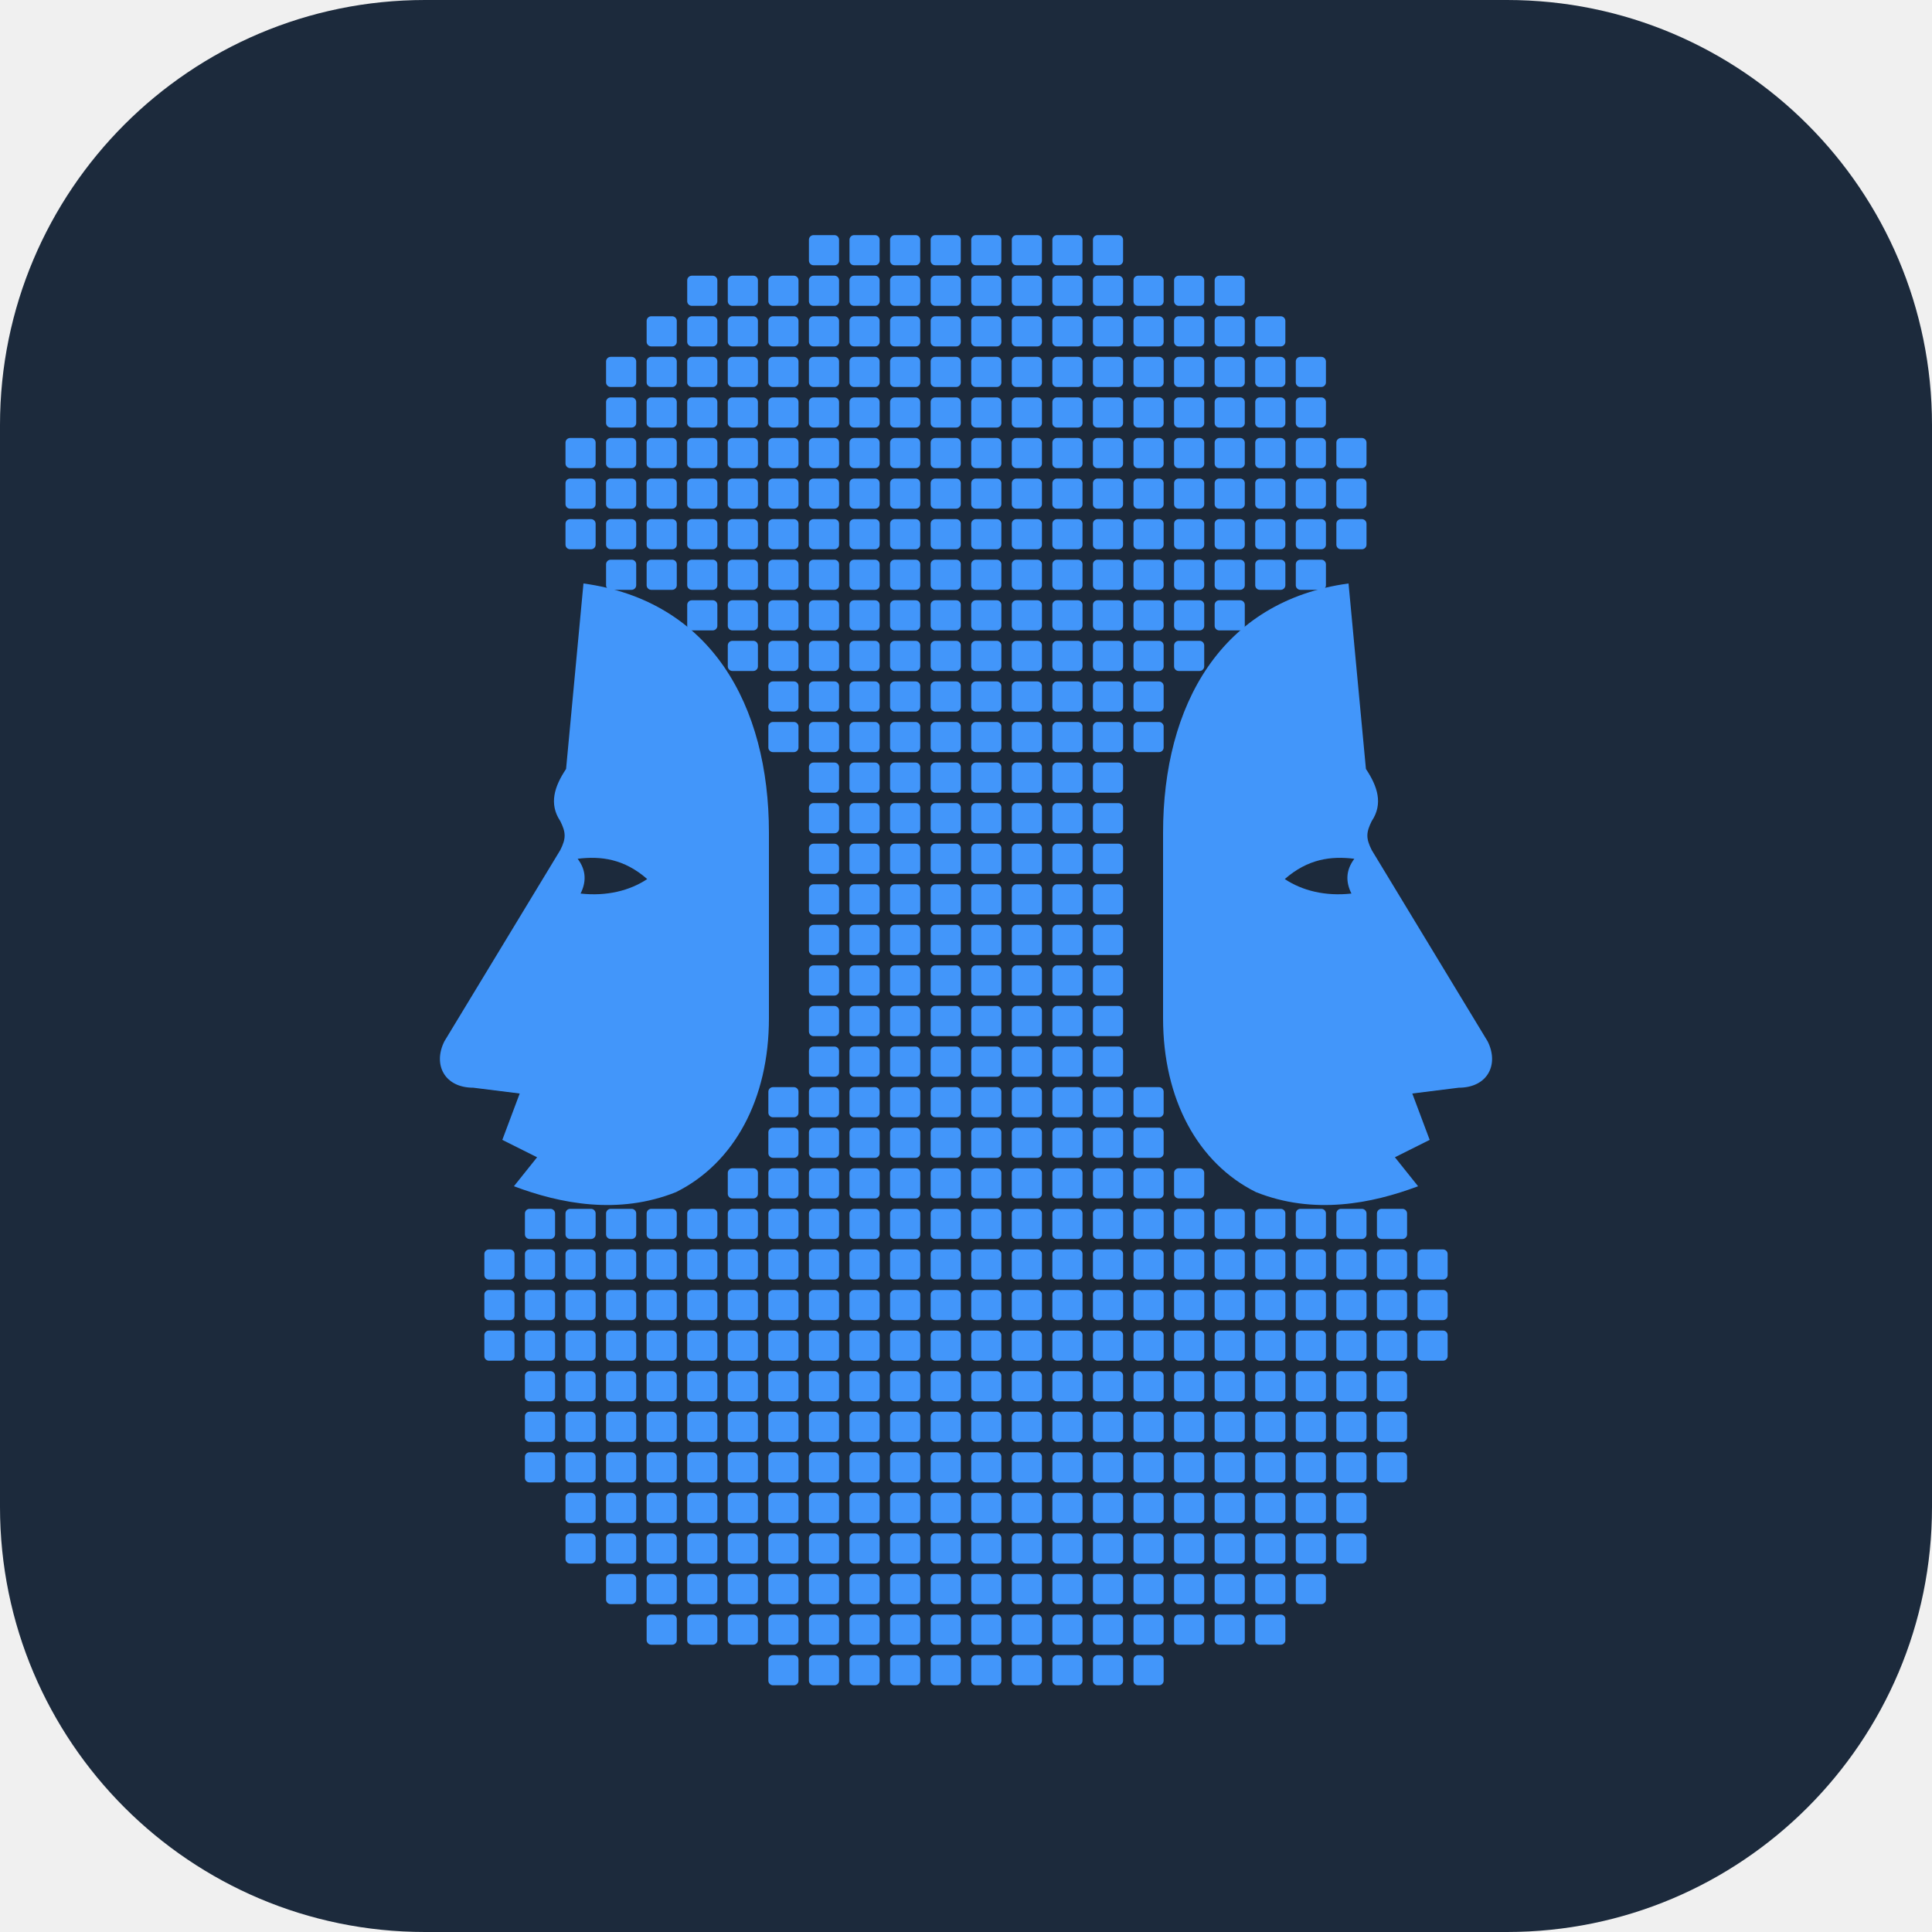
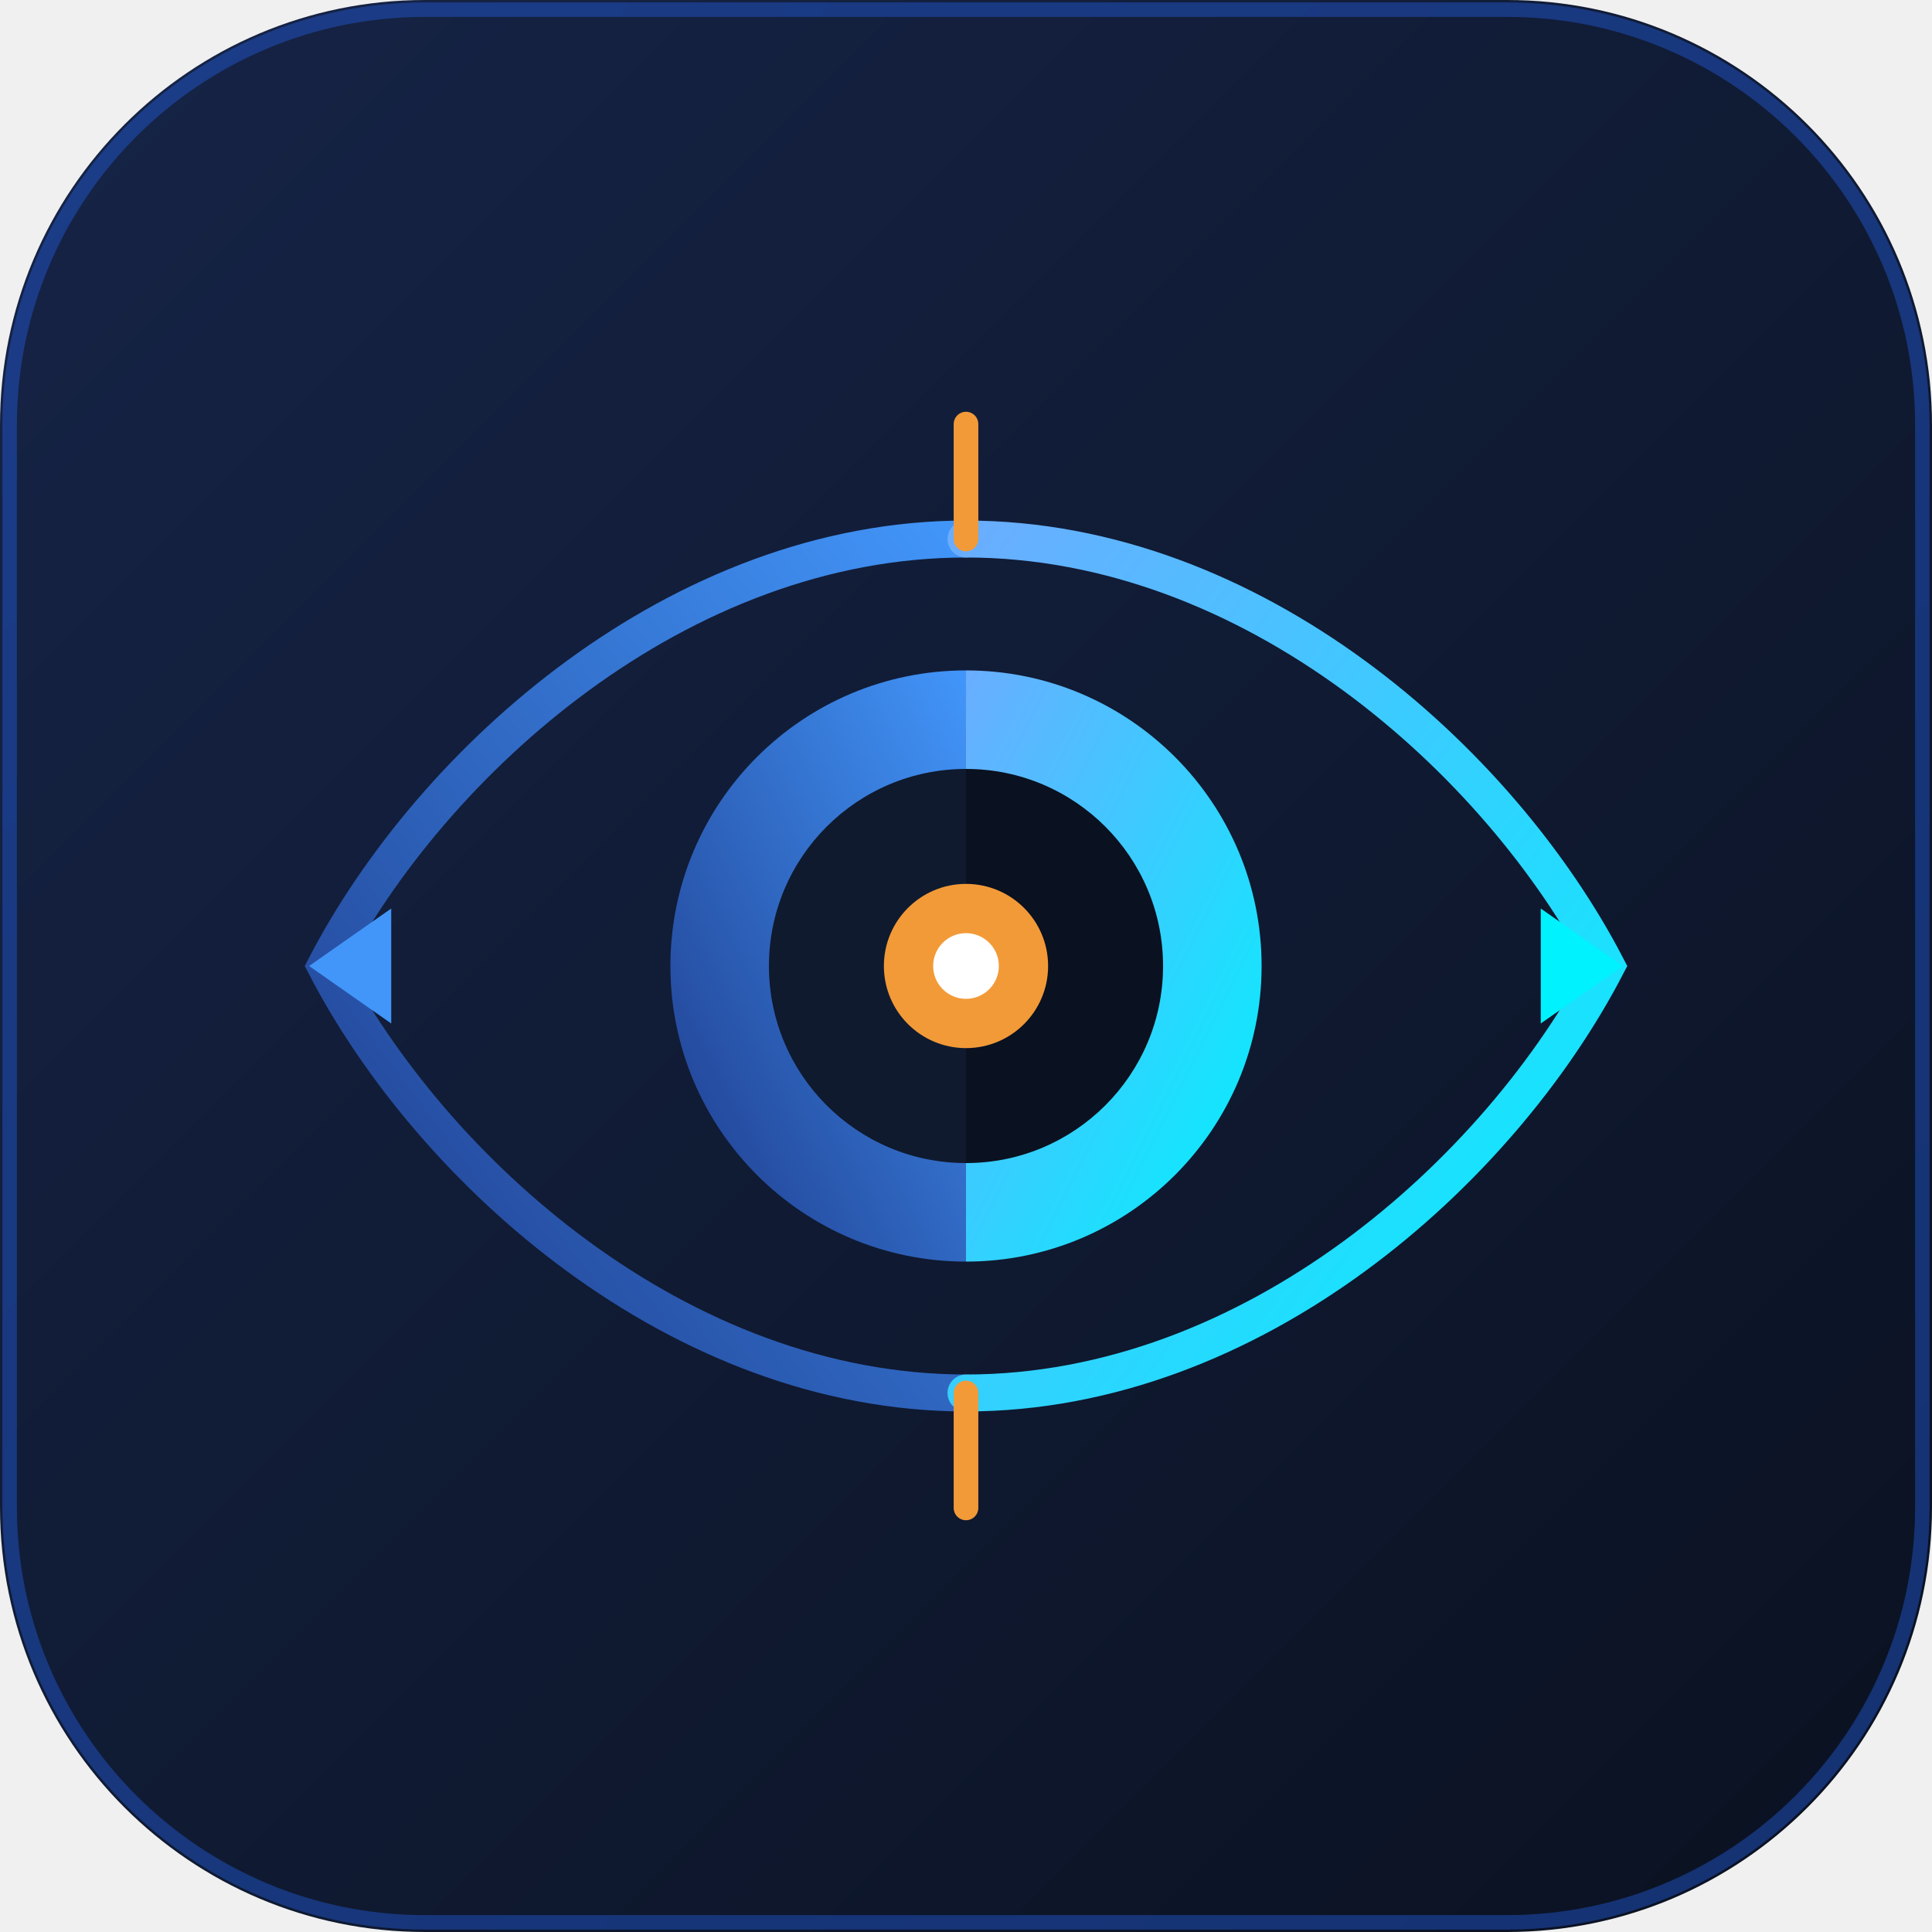
- <svg xmlns="http://www.w3.org/2000/svg" viewBox="-150 -23 300 300" width="300" height="300">
-   <rect id="fundo" x="-150" y="-23" width="300" height="300" rx="66" fill="#1C2A3C" />
-   <g id="simbolo" transform="translate(0,12.70) scale(0.9)">
-     <g fill="#4296FA">
-       <rect x="-27.10" y="0.90" width="5.20" height="5.20" rx="0.8" />
-       <rect x="-20.10" y="0.90" width="5.20" height="5.20" rx="0.8" />
-       <rect x="-13.10" y="0.90" width="5.20" height="5.20" rx="0.8" />
-       <rect x="-6.10" y="0.90" width="5.20" height="5.20" rx="0.8" />
-       <rect x="0.90" y="0.90" width="5.20" height="5.20" rx="0.8" />
-       <rect x="7.90" y="0.90" width="5.20" height="5.20" rx="0.8" />
-       <rect x="14.90" y="0.90" width="5.20" height="5.20" rx="0.8" />
-       <rect x="21.90" y="0.90" width="5.20" height="5.20" rx="0.8" />
-       <rect x="-48.10" y="7.90" width="5.20" height="5.20" rx="0.8" />
-       <rect x="-41.10" y="7.90" width="5.20" height="5.20" rx="0.8" />
-       <rect x="-34.10" y="7.90" width="5.20" height="5.20" rx="0.8" />
-       <rect x="-27.10" y="7.90" width="5.20" height="5.20" rx="0.8" />
-       <rect x="-20.10" y="7.90" width="5.20" height="5.20" rx="0.8" />
-       <rect x="-13.10" y="7.90" width="5.20" height="5.20" rx="0.8" />
-       <rect x="-6.10" y="7.90" width="5.20" height="5.20" rx="0.8" />
-       <rect x="0.90" y="7.90" width="5.20" height="5.20" rx="0.8" />
-       <rect x="7.90" y="7.90" width="5.20" height="5.20" rx="0.8" />
-       <rect x="14.90" y="7.90" width="5.20" height="5.20" rx="0.8" />
-       <rect x="21.90" y="7.90" width="5.20" height="5.20" rx="0.8" />
-       <rect x="28.90" y="7.90" width="5.20" height="5.20" rx="0.8" />
-       <rect x="35.90" y="7.90" width="5.20" height="5.20" rx="0.8" />
-       <rect x="42.90" y="7.90" width="5.20" height="5.20" rx="0.8" />
-       <rect x="-55.10" y="14.90" width="5.20" height="5.20" rx="0.8" />
-       <rect x="-48.10" y="14.90" width="5.20" height="5.20" rx="0.8" />
-       <rect x="-41.10" y="14.90" width="5.20" height="5.20" rx="0.8" />
-       <rect x="-34.10" y="14.90" width="5.20" height="5.20" rx="0.8" />
-       <rect x="-27.10" y="14.90" width="5.20" height="5.20" rx="0.8" />
-       <rect x="-20.10" y="14.90" width="5.20" height="5.20" rx="0.8" />
-       <rect x="-13.10" y="14.90" width="5.20" height="5.20" rx="0.8" />
-       <rect x="-6.10" y="14.90" width="5.20" height="5.20" rx="0.8" />
-       <rect x="0.90" y="14.90" width="5.20" height="5.20" rx="0.8" />
-       <rect x="7.90" y="14.90" width="5.20" height="5.20" rx="0.8" />
-       <rect x="14.90" y="14.90" width="5.20" height="5.20" rx="0.8" />
-       <rect x="21.90" y="14.90" width="5.20" height="5.20" rx="0.8" />
-       <rect x="28.90" y="14.90" width="5.20" height="5.20" rx="0.8" />
-       <rect x="35.90" y="14.90" width="5.20" height="5.20" rx="0.8" />
-       <rect x="42.90" y="14.90" width="5.20" height="5.20" rx="0.8" />
-       <rect x="49.90" y="14.90" width="5.20" height="5.20" rx="0.8" />
-       <rect x="-62.10" y="21.90" width="5.20" height="5.20" rx="0.8" />
-       <rect x="-55.10" y="21.90" width="5.20" height="5.20" rx="0.8" />
-       <rect x="-48.10" y="21.90" width="5.20" height="5.20" rx="0.8" />
-       <rect x="-41.10" y="21.90" width="5.20" height="5.20" rx="0.8" />
-       <rect x="-34.10" y="21.90" width="5.20" height="5.20" rx="0.8" />
-       <rect x="-27.10" y="21.90" width="5.20" height="5.20" rx="0.8" />
-       <rect x="-20.10" y="21.90" width="5.20" height="5.20" rx="0.8" />
-       <rect x="-13.10" y="21.90" width="5.20" height="5.20" rx="0.8" />
-       <rect x="-6.10" y="21.90" width="5.20" height="5.20" rx="0.8" />
-       <rect x="0.90" y="21.90" width="5.20" height="5.20" rx="0.8" />
-       <rect x="7.90" y="21.90" width="5.20" height="5.20" rx="0.8" />
-       <rect x="14.90" y="21.90" width="5.20" height="5.20" rx="0.8" />
-       <rect x="21.90" y="21.90" width="5.20" height="5.20" rx="0.8" />
-       <rect x="28.90" y="21.90" width="5.20" height="5.20" rx="0.8" />
-       <rect x="35.90" y="21.90" width="5.20" height="5.20" rx="0.8" />
-       <rect x="42.90" y="21.90" width="5.20" height="5.20" rx="0.8" />
-       <rect x="49.90" y="21.90" width="5.20" height="5.20" rx="0.8" />
-       <rect x="56.90" y="21.90" width="5.20" height="5.20" rx="0.8" />
-       <rect x="-62.10" y="28.90" width="5.20" height="5.20" rx="0.8" />
-       <rect x="-55.10" y="28.90" width="5.20" height="5.20" rx="0.8" />
-       <rect x="-48.10" y="28.90" width="5.20" height="5.20" rx="0.8" />
-       <rect x="-41.10" y="28.90" width="5.20" height="5.20" rx="0.8" />
-       <rect x="-34.10" y="28.90" width="5.20" height="5.20" rx="0.8" />
-       <rect x="-27.10" y="28.90" width="5.20" height="5.20" rx="0.8" />
-       <rect x="-20.10" y="28.90" width="5.20" height="5.20" rx="0.8" />
-       <rect x="-13.10" y="28.90" width="5.20" height="5.20" rx="0.8" />
-       <rect x="-6.10" y="28.90" width="5.20" height="5.20" rx="0.8" />
-       <rect x="0.90" y="28.90" width="5.20" height="5.20" rx="0.8" />
-       <rect x="7.90" y="28.90" width="5.20" height="5.20" rx="0.8" />
-       <rect x="14.90" y="28.90" width="5.20" height="5.20" rx="0.8" />
-       <rect x="21.90" y="28.90" width="5.20" height="5.20" rx="0.8" />
-       <rect x="28.90" y="28.90" width="5.20" height="5.20" rx="0.8" />
-       <rect x="35.90" y="28.90" width="5.20" height="5.20" rx="0.8" />
-       <rect x="42.90" y="28.90" width="5.20" height="5.20" rx="0.8" />
-       <rect x="49.90" y="28.90" width="5.20" height="5.20" rx="0.8" />
-       <rect x="56.90" y="28.90" width="5.20" height="5.20" rx="0.8" />
-       <rect x="-69.10" y="35.90" width="5.20" height="5.20" rx="0.8" />
-       <rect x="-62.10" y="35.90" width="5.20" height="5.20" rx="0.8" />
-       <rect x="-55.10" y="35.90" width="5.20" height="5.20" rx="0.8" />
-       <rect x="-48.10" y="35.90" width="5.20" height="5.20" rx="0.8" />
-       <rect x="-41.10" y="35.90" width="5.20" height="5.20" rx="0.8" />
-       <rect x="-34.10" y="35.90" width="5.20" height="5.20" rx="0.8" />
-       <rect x="-27.10" y="35.90" width="5.20" height="5.20" rx="0.8" />
-       <rect x="-20.10" y="35.90" width="5.20" height="5.20" rx="0.8" />
-       <rect x="-13.10" y="35.90" width="5.20" height="5.20" rx="0.8" />
-       <rect x="-6.10" y="35.90" width="5.20" height="5.20" rx="0.8" />
-       <rect x="0.90" y="35.90" width="5.20" height="5.20" rx="0.8" />
-       <rect x="7.90" y="35.90" width="5.20" height="5.20" rx="0.8" />
-       <rect x="14.90" y="35.90" width="5.20" height="5.20" rx="0.8" />
-       <rect x="21.90" y="35.90" width="5.20" height="5.20" rx="0.8" />
-       <rect x="28.90" y="35.90" width="5.20" height="5.20" rx="0.8" />
-       <rect x="35.90" y="35.90" width="5.20" height="5.20" rx="0.8" />
-       <rect x="42.90" y="35.90" width="5.20" height="5.20" rx="0.8" />
-       <rect x="49.90" y="35.90" width="5.20" height="5.20" rx="0.8" />
-       <rect x="56.90" y="35.90" width="5.20" height="5.20" rx="0.8" />
-       <rect x="63.90" y="35.90" width="5.20" height="5.20" rx="0.8" />
-       <rect x="-69.10" y="42.90" width="5.20" height="5.20" rx="0.8" />
-       <rect x="-62.10" y="42.90" width="5.20" height="5.20" rx="0.8" />
-       <rect x="-55.10" y="42.90" width="5.20" height="5.20" rx="0.8" />
-       <rect x="-48.10" y="42.90" width="5.20" height="5.20" rx="0.8" />
-       <rect x="-41.10" y="42.90" width="5.20" height="5.20" rx="0.8" />
-       <rect x="-34.10" y="42.90" width="5.20" height="5.20" rx="0.8" />
-       <rect x="-27.10" y="42.90" width="5.20" height="5.20" rx="0.8" />
-       <rect x="-20.10" y="42.90" width="5.20" height="5.20" rx="0.8" />
-       <rect x="-13.10" y="42.90" width="5.20" height="5.20" rx="0.8" />
-       <rect x="-6.10" y="42.90" width="5.20" height="5.20" rx="0.8" />
-       <rect x="0.90" y="42.90" width="5.20" height="5.20" rx="0.8" />
-       <rect x="7.90" y="42.90" width="5.20" height="5.20" rx="0.8" />
-       <rect x="14.90" y="42.90" width="5.20" height="5.20" rx="0.8" />
-       <rect x="21.90" y="42.90" width="5.20" height="5.20" rx="0.8" />
-       <rect x="28.90" y="42.90" width="5.20" height="5.20" rx="0.8" />
-       <rect x="35.90" y="42.90" width="5.20" height="5.20" rx="0.8" />
-       <rect x="42.90" y="42.90" width="5.20" height="5.20" rx="0.8" />
-       <rect x="49.90" y="42.90" width="5.20" height="5.20" rx="0.8" />
-       <rect x="56.90" y="42.90" width="5.20" height="5.20" rx="0.8" />
-       <rect x="63.90" y="42.90" width="5.20" height="5.20" rx="0.8" />
-       <rect x="-69.10" y="49.90" width="5.20" height="5.20" rx="0.8" />
-       <rect x="-62.10" y="49.90" width="5.20" height="5.20" rx="0.8" />
-       <rect x="-55.10" y="49.90" width="5.20" height="5.20" rx="0.8" />
-       <rect x="-48.10" y="49.90" width="5.20" height="5.20" rx="0.8" />
-       <rect x="-41.10" y="49.90" width="5.20" height="5.20" rx="0.8" />
-       <rect x="-34.10" y="49.90" width="5.20" height="5.20" rx="0.8" />
-       <rect x="-27.10" y="49.90" width="5.20" height="5.20" rx="0.8" />
-       <rect x="-20.10" y="49.90" width="5.20" height="5.20" rx="0.8" />
-       <rect x="-13.10" y="49.90" width="5.20" height="5.20" rx="0.8" />
-       <rect x="-6.10" y="49.90" width="5.20" height="5.20" rx="0.8" />
-       <rect x="0.90" y="49.90" width="5.20" height="5.20" rx="0.8" />
-       <rect x="7.90" y="49.90" width="5.20" height="5.20" rx="0.8" />
-       <rect x="14.90" y="49.90" width="5.20" height="5.20" rx="0.8" />
-       <rect x="21.90" y="49.90" width="5.20" height="5.20" rx="0.8" />
-       <rect x="28.90" y="49.90" width="5.20" height="5.20" rx="0.8" />
-       <rect x="35.90" y="49.90" width="5.20" height="5.20" rx="0.8" />
-       <rect x="42.90" y="49.90" width="5.20" height="5.20" rx="0.8" />
-       <rect x="49.90" y="49.90" width="5.20" height="5.20" rx="0.8" />
-       <rect x="56.90" y="49.90" width="5.20" height="5.20" rx="0.8" />
-       <rect x="63.90" y="49.90" width="5.20" height="5.20" rx="0.8" />
-       <rect x="-62.10" y="56.90" width="5.20" height="5.20" rx="0.8" />
-       <rect x="-55.10" y="56.90" width="5.20" height="5.20" rx="0.8" />
-       <rect x="-48.10" y="56.90" width="5.20" height="5.20" rx="0.8" />
-       <rect x="-41.10" y="56.90" width="5.20" height="5.20" rx="0.8" />
-       <rect x="-34.10" y="56.90" width="5.20" height="5.20" rx="0.8" />
-       <rect x="-27.10" y="56.90" width="5.20" height="5.20" rx="0.8" />
-       <rect x="-20.10" y="56.90" width="5.20" height="5.20" rx="0.8" />
-       <rect x="-13.10" y="56.90" width="5.20" height="5.20" rx="0.8" />
-       <rect x="-6.10" y="56.90" width="5.20" height="5.20" rx="0.8" />
-       <rect x="0.90" y="56.90" width="5.20" height="5.20" rx="0.8" />
-       <rect x="7.90" y="56.90" width="5.20" height="5.20" rx="0.8" />
-       <rect x="14.90" y="56.90" width="5.20" height="5.20" rx="0.8" />
-       <rect x="21.90" y="56.90" width="5.20" height="5.20" rx="0.8" />
-       <rect x="28.90" y="56.90" width="5.20" height="5.20" rx="0.8" />
-       <rect x="35.90" y="56.90" width="5.20" height="5.20" rx="0.8" />
-       <rect x="42.90" y="56.90" width="5.20" height="5.20" rx="0.8" />
-       <rect x="49.90" y="56.90" width="5.20" height="5.20" rx="0.8" />
-       <rect x="56.90" y="56.90" width="5.20" height="5.20" rx="0.8" />
-       <rect x="-48.10" y="63.90" width="5.20" height="5.20" rx="0.8" />
-       <rect x="-41.10" y="63.90" width="5.20" height="5.20" rx="0.8" />
-       <rect x="-34.10" y="63.90" width="5.20" height="5.20" rx="0.8" />
-       <rect x="-27.10" y="63.90" width="5.20" height="5.20" rx="0.8" />
-       <rect x="-20.10" y="63.90" width="5.20" height="5.20" rx="0.8" />
-       <rect x="-13.10" y="63.90" width="5.20" height="5.20" rx="0.8" />
-       <rect x="-6.10" y="63.90" width="5.20" height="5.20" rx="0.8" />
-       <rect x="0.90" y="63.90" width="5.20" height="5.20" rx="0.8" />
-       <rect x="7.90" y="63.90" width="5.20" height="5.20" rx="0.8" />
-       <rect x="14.90" y="63.90" width="5.20" height="5.20" rx="0.8" />
-       <rect x="21.90" y="63.90" width="5.20" height="5.20" rx="0.8" />
-       <rect x="28.90" y="63.90" width="5.20" height="5.20" rx="0.8" />
-       <rect x="35.90" y="63.90" width="5.20" height="5.20" rx="0.8" />
-       <rect x="42.90" y="63.90" width="5.20" height="5.20" rx="0.8" />
-       <rect x="-41.10" y="70.90" width="5.20" height="5.20" rx="0.8" />
-       <rect x="-34.10" y="70.90" width="5.20" height="5.20" rx="0.8" />
-       <rect x="-27.10" y="70.90" width="5.20" height="5.20" rx="0.8" />
-       <rect x="-20.10" y="70.90" width="5.20" height="5.20" rx="0.8" />
-       <rect x="-13.10" y="70.90" width="5.20" height="5.20" rx="0.8" />
-       <rect x="-6.10" y="70.90" width="5.20" height="5.20" rx="0.8" />
-       <rect x="0.90" y="70.90" width="5.20" height="5.20" rx="0.8" />
-       <rect x="7.90" y="70.90" width="5.20" height="5.20" rx="0.8" />
-       <rect x="14.90" y="70.90" width="5.20" height="5.20" rx="0.8" />
-       <rect x="21.90" y="70.90" width="5.20" height="5.20" rx="0.8" />
-       <rect x="28.90" y="70.90" width="5.20" height="5.20" rx="0.8" />
-       <rect x="35.90" y="70.90" width="5.20" height="5.20" rx="0.8" />
-       <rect x="-34.10" y="77.90" width="5.20" height="5.20" rx="0.8" />
-       <rect x="-27.10" y="77.90" width="5.20" height="5.20" rx="0.8" />
-       <rect x="-20.10" y="77.90" width="5.20" height="5.20" rx="0.8" />
-       <rect x="-13.10" y="77.90" width="5.20" height="5.20" rx="0.8" />
-       <rect x="-6.10" y="77.90" width="5.20" height="5.20" rx="0.8" />
-       <rect x="0.90" y="77.90" width="5.20" height="5.20" rx="0.8" />
-       <rect x="7.90" y="77.90" width="5.20" height="5.20" rx="0.8" />
-       <rect x="14.90" y="77.90" width="5.20" height="5.20" rx="0.8" />
-       <rect x="21.90" y="77.90" width="5.20" height="5.20" rx="0.8" />
-       <rect x="28.90" y="77.90" width="5.20" height="5.20" rx="0.8" />
-       <rect x="-34.10" y="84.90" width="5.20" height="5.20" rx="0.8" />
-       <rect x="-27.10" y="84.90" width="5.20" height="5.20" rx="0.8" />
-       <rect x="-20.10" y="84.90" width="5.20" height="5.20" rx="0.8" />
-       <rect x="-13.10" y="84.90" width="5.20" height="5.20" rx="0.8" />
-       <rect x="-6.10" y="84.90" width="5.20" height="5.20" rx="0.8" />
-       <rect x="0.90" y="84.90" width="5.20" height="5.20" rx="0.8" />
-       <rect x="7.90" y="84.90" width="5.20" height="5.20" rx="0.8" />
-       <rect x="14.90" y="84.90" width="5.20" height="5.20" rx="0.8" />
-       <rect x="21.90" y="84.90" width="5.20" height="5.20" rx="0.8" />
-       <rect x="28.90" y="84.90" width="5.20" height="5.20" rx="0.8" />
-       <rect x="-27.10" y="91.90" width="5.20" height="5.20" rx="0.8" />
-       <rect x="-20.10" y="91.90" width="5.20" height="5.20" rx="0.8" />
-       <rect x="-13.10" y="91.90" width="5.20" height="5.20" rx="0.8" />
-       <rect x="-6.10" y="91.90" width="5.20" height="5.20" rx="0.8" />
-       <rect x="0.90" y="91.90" width="5.20" height="5.20" rx="0.8" />
-       <rect x="7.90" y="91.90" width="5.20" height="5.20" rx="0.8" />
-       <rect x="14.90" y="91.90" width="5.20" height="5.20" rx="0.8" />
-       <rect x="21.90" y="91.90" width="5.20" height="5.20" rx="0.8" />
-       <rect x="-27.10" y="98.90" width="5.20" height="5.20" rx="0.8" />
-       <rect x="-20.10" y="98.90" width="5.20" height="5.20" rx="0.8" />
-       <rect x="-13.10" y="98.90" width="5.20" height="5.20" rx="0.8" />
-       <rect x="-6.10" y="98.90" width="5.20" height="5.20" rx="0.8" />
-       <rect x="0.90" y="98.90" width="5.20" height="5.20" rx="0.8" />
-       <rect x="7.90" y="98.90" width="5.20" height="5.20" rx="0.8" />
-       <rect x="14.90" y="98.90" width="5.20" height="5.20" rx="0.8" />
-       <rect x="21.90" y="98.90" width="5.20" height="5.20" rx="0.8" />
-       <rect x="-27.10" y="105.90" width="5.20" height="5.20" rx="0.8" />
-       <rect x="-20.10" y="105.90" width="5.20" height="5.20" rx="0.8" />
-       <rect x="-13.10" y="105.90" width="5.20" height="5.20" rx="0.8" />
-       <rect x="-6.10" y="105.90" width="5.20" height="5.20" rx="0.8" />
-       <rect x="0.90" y="105.90" width="5.20" height="5.20" rx="0.8" />
-       <rect x="7.90" y="105.90" width="5.20" height="5.20" rx="0.8" />
-       <rect x="14.90" y="105.90" width="5.20" height="5.20" rx="0.8" />
-       <rect x="21.90" y="105.90" width="5.20" height="5.20" rx="0.8" />
-       <rect x="-27.10" y="112.90" width="5.20" height="5.20" rx="0.8" />
-       <rect x="-20.10" y="112.90" width="5.20" height="5.20" rx="0.8" />
-       <rect x="-13.10" y="112.90" width="5.20" height="5.20" rx="0.8" />
-       <rect x="-6.10" y="112.90" width="5.20" height="5.20" rx="0.8" />
-       <rect x="0.90" y="112.90" width="5.20" height="5.20" rx="0.8" />
-       <rect x="7.90" y="112.90" width="5.20" height="5.20" rx="0.8" />
-       <rect x="14.90" y="112.90" width="5.20" height="5.20" rx="0.8" />
-       <rect x="21.90" y="112.90" width="5.20" height="5.20" rx="0.8" />
-       <rect x="-27.10" y="119.90" width="5.20" height="5.20" rx="0.8" />
-       <rect x="-20.10" y="119.90" width="5.20" height="5.20" rx="0.8" />
-       <rect x="-13.10" y="119.90" width="5.20" height="5.20" rx="0.8" />
-       <rect x="-6.10" y="119.90" width="5.20" height="5.20" rx="0.8" />
-       <rect x="0.90" y="119.90" width="5.20" height="5.20" rx="0.8" />
-       <rect x="7.90" y="119.90" width="5.20" height="5.20" rx="0.8" />
-       <rect x="14.90" y="119.90" width="5.20" height="5.20" rx="0.8" />
-       <rect x="21.90" y="119.90" width="5.20" height="5.20" rx="0.8" />
-       <rect x="-27.10" y="126.90" width="5.20" height="5.20" rx="0.8" />
-       <rect x="-20.10" y="126.90" width="5.20" height="5.20" rx="0.8" />
-       <rect x="-13.10" y="126.90" width="5.20" height="5.20" rx="0.8" />
-       <rect x="-6.10" y="126.90" width="5.20" height="5.20" rx="0.8" />
-       <rect x="0.90" y="126.90" width="5.20" height="5.20" rx="0.8" />
-       <rect x="7.90" y="126.90" width="5.20" height="5.20" rx="0.8" />
-       <rect x="14.90" y="126.90" width="5.20" height="5.20" rx="0.8" />
-       <rect x="21.90" y="126.90" width="5.20" height="5.20" rx="0.8" />
-       <rect x="-27.10" y="133.90" width="5.20" height="5.20" rx="0.8" />
-       <rect x="-20.10" y="133.90" width="5.20" height="5.20" rx="0.8" />
-       <rect x="-13.10" y="133.90" width="5.20" height="5.20" rx="0.8" />
-       <rect x="-6.10" y="133.90" width="5.20" height="5.20" rx="0.8" />
-       <rect x="0.90" y="133.90" width="5.20" height="5.20" rx="0.8" />
-       <rect x="7.90" y="133.90" width="5.20" height="5.20" rx="0.8" />
-       <rect x="14.90" y="133.90" width="5.20" height="5.20" rx="0.8" />
-       <rect x="21.90" y="133.90" width="5.20" height="5.20" rx="0.8" />
-       <rect x="-27.10" y="140.90" width="5.20" height="5.20" rx="0.8" />
-       <rect x="-20.10" y="140.90" width="5.20" height="5.20" rx="0.8" />
-       <rect x="-13.10" y="140.90" width="5.20" height="5.20" rx="0.8" />
-       <rect x="-6.10" y="140.90" width="5.20" height="5.20" rx="0.8" />
-       <rect x="0.90" y="140.90" width="5.20" height="5.20" rx="0.8" />
-       <rect x="7.90" y="140.90" width="5.20" height="5.20" rx="0.8" />
-       <rect x="14.90" y="140.90" width="5.20" height="5.20" rx="0.8" />
-       <rect x="21.90" y="140.90" width="5.20" height="5.20" rx="0.8" />
-       <rect x="-34.10" y="147.90" width="5.20" height="5.20" rx="0.8" />
-       <rect x="-27.10" y="147.90" width="5.20" height="5.20" rx="0.8" />
-       <rect x="-20.10" y="147.90" width="5.20" height="5.20" rx="0.8" />
-       <rect x="-13.10" y="147.90" width="5.20" height="5.20" rx="0.8" />
-       <rect x="-6.10" y="147.90" width="5.20" height="5.20" rx="0.8" />
-       <rect x="0.90" y="147.90" width="5.20" height="5.20" rx="0.8" />
-       <rect x="7.90" y="147.90" width="5.20" height="5.20" rx="0.8" />
-       <rect x="14.90" y="147.90" width="5.20" height="5.20" rx="0.8" />
-       <rect x="21.90" y="147.90" width="5.20" height="5.20" rx="0.8" />
-       <rect x="28.90" y="147.90" width="5.20" height="5.20" rx="0.8" />
-       <rect x="-34.10" y="154.90" width="5.20" height="5.20" rx="0.8" />
-       <rect x="-27.10" y="154.90" width="5.20" height="5.20" rx="0.8" />
-       <rect x="-20.10" y="154.90" width="5.20" height="5.20" rx="0.8" />
-       <rect x="-13.10" y="154.90" width="5.20" height="5.20" rx="0.8" />
-       <rect x="-6.10" y="154.90" width="5.20" height="5.20" rx="0.8" />
-       <rect x="0.90" y="154.90" width="5.20" height="5.20" rx="0.8" />
-       <rect x="7.90" y="154.90" width="5.20" height="5.20" rx="0.8" />
-       <rect x="14.90" y="154.90" width="5.20" height="5.20" rx="0.8" />
-       <rect x="21.90" y="154.90" width="5.20" height="5.20" rx="0.8" />
-       <rect x="28.90" y="154.90" width="5.20" height="5.20" rx="0.8" />
-       <rect x="-41.10" y="161.90" width="5.20" height="5.20" rx="0.8" />
-       <rect x="-34.10" y="161.90" width="5.20" height="5.20" rx="0.8" />
-       <rect x="-27.10" y="161.90" width="5.20" height="5.20" rx="0.8" />
-       <rect x="-20.10" y="161.90" width="5.20" height="5.20" rx="0.8" />
-       <rect x="-13.10" y="161.90" width="5.20" height="5.20" rx="0.8" />
-       <rect x="-6.10" y="161.90" width="5.20" height="5.20" rx="0.8" />
-       <rect x="0.90" y="161.90" width="5.20" height="5.20" rx="0.8" />
-       <rect x="7.90" y="161.90" width="5.20" height="5.20" rx="0.8" />
-       <rect x="14.90" y="161.90" width="5.20" height="5.20" rx="0.8" />
-       <rect x="21.90" y="161.90" width="5.20" height="5.20" rx="0.8" />
-       <rect x="28.90" y="161.90" width="5.20" height="5.20" rx="0.8" />
-       <rect x="35.90" y="161.90" width="5.20" height="5.20" rx="0.8" />
-       <rect x="-76.10" y="168.90" width="5.20" height="5.20" rx="0.8" />
-       <rect x="-69.10" y="168.90" width="5.20" height="5.20" rx="0.8" />
-       <rect x="-62.10" y="168.90" width="5.20" height="5.20" rx="0.8" />
-       <rect x="-55.10" y="168.90" width="5.20" height="5.20" rx="0.8" />
-       <rect x="-48.10" y="168.90" width="5.20" height="5.20" rx="0.8" />
-       <rect x="-41.10" y="168.90" width="5.20" height="5.20" rx="0.8" />
-       <rect x="-34.10" y="168.90" width="5.20" height="5.20" rx="0.8" />
-       <rect x="-27.10" y="168.90" width="5.20" height="5.20" rx="0.8" />
-       <rect x="-20.10" y="168.90" width="5.20" height="5.20" rx="0.8" />
-       <rect x="-13.10" y="168.90" width="5.20" height="5.20" rx="0.8" />
-       <rect x="-6.10" y="168.90" width="5.20" height="5.20" rx="0.8" />
-       <rect x="0.90" y="168.90" width="5.20" height="5.20" rx="0.8" />
-       <rect x="7.90" y="168.90" width="5.20" height="5.20" rx="0.8" />
-       <rect x="14.90" y="168.90" width="5.20" height="5.20" rx="0.8" />
-       <rect x="21.90" y="168.90" width="5.20" height="5.20" rx="0.8" />
-       <rect x="28.90" y="168.90" width="5.20" height="5.20" rx="0.8" />
-       <rect x="35.90" y="168.90" width="5.20" height="5.20" rx="0.8" />
-       <rect x="42.90" y="168.90" width="5.20" height="5.20" rx="0.8" />
-       <rect x="49.90" y="168.90" width="5.20" height="5.20" rx="0.8" />
-       <rect x="56.90" y="168.90" width="5.20" height="5.20" rx="0.8" />
-       <rect x="63.90" y="168.90" width="5.20" height="5.20" rx="0.8" />
-       <rect x="70.90" y="168.90" width="5.20" height="5.20" rx="0.8" />
-       <rect x="-83.10" y="175.90" width="5.20" height="5.20" rx="0.8" />
-       <rect x="-76.10" y="175.90" width="5.20" height="5.20" rx="0.8" />
-       <rect x="-69.10" y="175.90" width="5.20" height="5.20" rx="0.8" />
-       <rect x="-62.10" y="175.90" width="5.20" height="5.20" rx="0.8" />
-       <rect x="-55.10" y="175.90" width="5.20" height="5.20" rx="0.8" />
-       <rect x="-48.10" y="175.90" width="5.20" height="5.20" rx="0.8" />
-       <rect x="-41.10" y="175.90" width="5.20" height="5.20" rx="0.8" />
-       <rect x="-34.10" y="175.90" width="5.20" height="5.20" rx="0.8" />
-       <rect x="-27.10" y="175.90" width="5.20" height="5.20" rx="0.8" />
-       <rect x="-20.10" y="175.90" width="5.20" height="5.20" rx="0.8" />
-       <rect x="-13.10" y="175.90" width="5.20" height="5.20" rx="0.8" />
-       <rect x="-6.10" y="175.90" width="5.20" height="5.20" rx="0.8" />
-       <rect x="0.90" y="175.90" width="5.20" height="5.20" rx="0.8" />
-       <rect x="7.90" y="175.90" width="5.20" height="5.20" rx="0.8" />
-       <rect x="14.90" y="175.90" width="5.20" height="5.20" rx="0.8" />
-       <rect x="21.90" y="175.90" width="5.20" height="5.20" rx="0.8" />
-       <rect x="28.90" y="175.90" width="5.20" height="5.20" rx="0.8" />
-       <rect x="35.90" y="175.90" width="5.20" height="5.20" rx="0.8" />
-       <rect x="42.90" y="175.90" width="5.20" height="5.20" rx="0.8" />
-       <rect x="49.90" y="175.90" width="5.20" height="5.20" rx="0.8" />
-       <rect x="56.90" y="175.90" width="5.20" height="5.20" rx="0.8" />
-       <rect x="63.90" y="175.90" width="5.20" height="5.20" rx="0.8" />
-       <rect x="70.90" y="175.90" width="5.20" height="5.20" rx="0.8" />
-       <rect x="77.90" y="175.90" width="5.20" height="5.20" rx="0.8" />
-       <rect x="-83.10" y="182.90" width="5.20" height="5.20" rx="0.8" />
-       <rect x="-76.10" y="182.90" width="5.20" height="5.20" rx="0.8" />
-       <rect x="-69.10" y="182.90" width="5.20" height="5.20" rx="0.8" />
-       <rect x="-62.10" y="182.90" width="5.20" height="5.20" rx="0.8" />
-       <rect x="-55.10" y="182.90" width="5.20" height="5.20" rx="0.8" />
-       <rect x="-48.10" y="182.90" width="5.20" height="5.20" rx="0.8" />
-       <rect x="-41.10" y="182.90" width="5.20" height="5.20" rx="0.8" />
-       <rect x="-34.10" y="182.90" width="5.20" height="5.20" rx="0.8" />
-       <rect x="-27.10" y="182.90" width="5.20" height="5.20" rx="0.8" />
-       <rect x="-20.10" y="182.90" width="5.20" height="5.20" rx="0.8" />
-       <rect x="-13.10" y="182.90" width="5.20" height="5.20" rx="0.8" />
-       <rect x="-6.10" y="182.90" width="5.20" height="5.20" rx="0.8" />
-       <rect x="0.90" y="182.90" width="5.20" height="5.20" rx="0.8" />
-       <rect x="7.90" y="182.90" width="5.20" height="5.20" rx="0.8" />
-       <rect x="14.90" y="182.90" width="5.20" height="5.20" rx="0.8" />
-       <rect x="21.90" y="182.90" width="5.20" height="5.20" rx="0.8" />
-       <rect x="28.90" y="182.90" width="5.20" height="5.20" rx="0.8" />
-       <rect x="35.90" y="182.90" width="5.20" height="5.20" rx="0.8" />
-       <rect x="42.90" y="182.90" width="5.20" height="5.20" rx="0.8" />
-       <rect x="49.90" y="182.90" width="5.20" height="5.20" rx="0.8" />
-       <rect x="56.90" y="182.90" width="5.20" height="5.20" rx="0.8" />
-       <rect x="63.90" y="182.90" width="5.20" height="5.20" rx="0.8" />
-       <rect x="70.90" y="182.90" width="5.20" height="5.20" rx="0.8" />
-       <rect x="77.90" y="182.90" width="5.20" height="5.20" rx="0.8" />
-       <rect x="-83.10" y="189.90" width="5.20" height="5.20" rx="0.8" />
-       <rect x="-76.10" y="189.90" width="5.20" height="5.20" rx="0.8" />
-       <rect x="-69.10" y="189.90" width="5.20" height="5.20" rx="0.8" />
-       <rect x="-62.10" y="189.90" width="5.20" height="5.20" rx="0.8" />
-       <rect x="-55.10" y="189.90" width="5.20" height="5.20" rx="0.8" />
-       <rect x="-48.10" y="189.90" width="5.20" height="5.20" rx="0.8" />
-       <rect x="-41.10" y="189.90" width="5.20" height="5.20" rx="0.8" />
-       <rect x="-34.10" y="189.90" width="5.20" height="5.20" rx="0.8" />
-       <rect x="-27.10" y="189.90" width="5.20" height="5.20" rx="0.8" />
-       <rect x="-20.10" y="189.90" width="5.20" height="5.20" rx="0.8" />
-       <rect x="-13.10" y="189.90" width="5.20" height="5.20" rx="0.8" />
-       <rect x="-6.10" y="189.90" width="5.20" height="5.20" rx="0.8" />
-       <rect x="0.90" y="189.90" width="5.20" height="5.20" rx="0.8" />
-       <rect x="7.90" y="189.90" width="5.20" height="5.20" rx="0.8" />
-       <rect x="14.90" y="189.90" width="5.20" height="5.20" rx="0.8" />
-       <rect x="21.90" y="189.90" width="5.20" height="5.20" rx="0.8" />
-       <rect x="28.90" y="189.90" width="5.20" height="5.20" rx="0.8" />
-       <rect x="35.90" y="189.90" width="5.20" height="5.20" rx="0.8" />
-       <rect x="42.90" y="189.90" width="5.20" height="5.20" rx="0.8" />
-       <rect x="49.90" y="189.90" width="5.20" height="5.20" rx="0.8" />
-       <rect x="56.90" y="189.90" width="5.20" height="5.20" rx="0.8" />
-       <rect x="63.90" y="189.90" width="5.20" height="5.20" rx="0.8" />
-       <rect x="70.90" y="189.90" width="5.20" height="5.20" rx="0.8" />
-       <rect x="77.90" y="189.90" width="5.20" height="5.20" rx="0.8" />
-       <rect x="-76.10" y="196.90" width="5.20" height="5.20" rx="0.8" />
-       <rect x="-69.10" y="196.90" width="5.20" height="5.20" rx="0.8" />
-       <rect x="-62.10" y="196.90" width="5.20" height="5.20" rx="0.8" />
-       <rect x="-55.10" y="196.90" width="5.20" height="5.20" rx="0.8" />
-       <rect x="-48.10" y="196.90" width="5.20" height="5.20" rx="0.8" />
-       <rect x="-41.10" y="196.90" width="5.20" height="5.20" rx="0.8" />
-       <rect x="-34.10" y="196.90" width="5.20" height="5.20" rx="0.8" />
-       <rect x="-27.10" y="196.90" width="5.20" height="5.20" rx="0.8" />
-       <rect x="-20.10" y="196.90" width="5.20" height="5.20" rx="0.8" />
-       <rect x="-13.10" y="196.90" width="5.20" height="5.20" rx="0.8" />
-       <rect x="-6.10" y="196.90" width="5.20" height="5.20" rx="0.8" />
-       <rect x="0.90" y="196.90" width="5.20" height="5.20" rx="0.8" />
-       <rect x="7.90" y="196.90" width="5.20" height="5.20" rx="0.8" />
-       <rect x="14.90" y="196.90" width="5.20" height="5.20" rx="0.8" />
-       <rect x="21.90" y="196.90" width="5.20" height="5.20" rx="0.8" />
-       <rect x="28.90" y="196.90" width="5.20" height="5.20" rx="0.8" />
-       <rect x="35.90" y="196.90" width="5.20" height="5.20" rx="0.8" />
-       <rect x="42.90" y="196.90" width="5.20" height="5.20" rx="0.8" />
-       <rect x="49.90" y="196.90" width="5.20" height="5.20" rx="0.8" />
-       <rect x="56.90" y="196.90" width="5.20" height="5.20" rx="0.8" />
-       <rect x="63.90" y="196.90" width="5.20" height="5.20" rx="0.8" />
-       <rect x="70.90" y="196.90" width="5.20" height="5.20" rx="0.8" />
-       <rect x="-76.10" y="203.90" width="5.20" height="5.20" rx="0.8" />
-       <rect x="-69.10" y="203.90" width="5.20" height="5.20" rx="0.8" />
-       <rect x="-62.10" y="203.90" width="5.20" height="5.20" rx="0.8" />
-       <rect x="-55.10" y="203.90" width="5.20" height="5.20" rx="0.8" />
-       <rect x="-48.10" y="203.90" width="5.20" height="5.20" rx="0.8" />
-       <rect x="-41.10" y="203.90" width="5.20" height="5.20" rx="0.8" />
-       <rect x="-34.10" y="203.90" width="5.20" height="5.20" rx="0.8" />
-       <rect x="-27.10" y="203.90" width="5.20" height="5.20" rx="0.8" />
-       <rect x="-20.10" y="203.90" width="5.20" height="5.20" rx="0.8" />
-       <rect x="-13.10" y="203.90" width="5.20" height="5.20" rx="0.8" />
-       <rect x="-6.10" y="203.90" width="5.20" height="5.20" rx="0.8" />
-       <rect x="0.90" y="203.90" width="5.20" height="5.20" rx="0.8" />
-       <rect x="7.90" y="203.90" width="5.20" height="5.20" rx="0.8" />
-       <rect x="14.90" y="203.90" width="5.20" height="5.20" rx="0.8" />
-       <rect x="21.90" y="203.90" width="5.20" height="5.20" rx="0.8" />
-       <rect x="28.90" y="203.90" width="5.20" height="5.20" rx="0.8" />
-       <rect x="35.90" y="203.90" width="5.20" height="5.20" rx="0.8" />
-       <rect x="42.90" y="203.90" width="5.20" height="5.20" rx="0.8" />
-       <rect x="49.90" y="203.90" width="5.20" height="5.20" rx="0.8" />
-       <rect x="56.90" y="203.90" width="5.20" height="5.20" rx="0.8" />
-       <rect x="63.90" y="203.90" width="5.20" height="5.20" rx="0.8" />
-       <rect x="70.90" y="203.90" width="5.20" height="5.20" rx="0.8" />
-       <rect x="-76.10" y="210.90" width="5.20" height="5.20" rx="0.8" />
-       <rect x="-69.10" y="210.90" width="5.20" height="5.20" rx="0.8" />
-       <rect x="-62.10" y="210.90" width="5.20" height="5.20" rx="0.8" />
-       <rect x="-55.10" y="210.90" width="5.20" height="5.20" rx="0.8" />
-       <rect x="-48.10" y="210.90" width="5.20" height="5.20" rx="0.8" />
-       <rect x="-41.10" y="210.90" width="5.20" height="5.20" rx="0.8" />
-       <rect x="-34.10" y="210.90" width="5.20" height="5.20" rx="0.8" />
-       <rect x="-27.10" y="210.90" width="5.20" height="5.20" rx="0.8" />
-       <rect x="-20.10" y="210.90" width="5.20" height="5.20" rx="0.8" />
-       <rect x="-13.10" y="210.90" width="5.20" height="5.20" rx="0.8" />
-       <rect x="-6.10" y="210.90" width="5.20" height="5.20" rx="0.8" />
-       <rect x="0.90" y="210.90" width="5.20" height="5.20" rx="0.8" />
-       <rect x="7.90" y="210.90" width="5.20" height="5.20" rx="0.8" />
-       <rect x="14.90" y="210.90" width="5.20" height="5.20" rx="0.8" />
-       <rect x="21.90" y="210.90" width="5.20" height="5.20" rx="0.8" />
-       <rect x="28.90" y="210.90" width="5.20" height="5.20" rx="0.8" />
-       <rect x="35.90" y="210.90" width="5.20" height="5.20" rx="0.8" />
-       <rect x="42.90" y="210.90" width="5.20" height="5.20" rx="0.8" />
-       <rect x="49.90" y="210.90" width="5.20" height="5.20" rx="0.8" />
-       <rect x="56.90" y="210.90" width="5.20" height="5.20" rx="0.8" />
-       <rect x="63.90" y="210.90" width="5.20" height="5.20" rx="0.8" />
-       <rect x="70.90" y="210.90" width="5.20" height="5.20" rx="0.8" />
-       <rect x="-69.10" y="217.90" width="5.20" height="5.20" rx="0.8" />
-       <rect x="-62.10" y="217.90" width="5.20" height="5.20" rx="0.8" />
-       <rect x="-55.10" y="217.90" width="5.20" height="5.20" rx="0.8" />
-       <rect x="-48.10" y="217.90" width="5.20" height="5.20" rx="0.8" />
-       <rect x="-41.10" y="217.90" width="5.20" height="5.20" rx="0.8" />
-       <rect x="-34.10" y="217.90" width="5.20" height="5.20" rx="0.8" />
-       <rect x="-27.10" y="217.90" width="5.20" height="5.20" rx="0.8" />
-       <rect x="-20.10" y="217.90" width="5.20" height="5.20" rx="0.8" />
-       <rect x="-13.10" y="217.90" width="5.20" height="5.20" rx="0.8" />
-       <rect x="-6.10" y="217.90" width="5.20" height="5.20" rx="0.8" />
-       <rect x="0.90" y="217.90" width="5.20" height="5.20" rx="0.8" />
-       <rect x="7.90" y="217.90" width="5.20" height="5.20" rx="0.8" />
-       <rect x="14.90" y="217.90" width="5.20" height="5.20" rx="0.8" />
-       <rect x="21.90" y="217.90" width="5.20" height="5.20" rx="0.8" />
-       <rect x="28.90" y="217.90" width="5.20" height="5.20" rx="0.8" />
-       <rect x="35.90" y="217.90" width="5.20" height="5.20" rx="0.8" />
-       <rect x="42.90" y="217.90" width="5.20" height="5.20" rx="0.8" />
-       <rect x="49.90" y="217.90" width="5.20" height="5.20" rx="0.8" />
-       <rect x="56.90" y="217.90" width="5.20" height="5.20" rx="0.8" />
-       <rect x="63.90" y="217.90" width="5.20" height="5.20" rx="0.8" />
-       <rect x="-69.10" y="224.90" width="5.20" height="5.20" rx="0.8" />
-       <rect x="-62.10" y="224.90" width="5.20" height="5.20" rx="0.8" />
-       <rect x="-55.10" y="224.90" width="5.20" height="5.20" rx="0.8" />
-       <rect x="-48.10" y="224.90" width="5.20" height="5.20" rx="0.8" />
-       <rect x="-41.10" y="224.90" width="5.20" height="5.20" rx="0.8" />
-       <rect x="-34.10" y="224.90" width="5.20" height="5.20" rx="0.8" />
-       <rect x="-27.10" y="224.90" width="5.20" height="5.20" rx="0.8" />
-       <rect x="-20.10" y="224.90" width="5.20" height="5.20" rx="0.8" />
-       <rect x="-13.10" y="224.90" width="5.20" height="5.20" rx="0.8" />
-       <rect x="-6.10" y="224.90" width="5.20" height="5.20" rx="0.8" />
-       <rect x="0.90" y="224.90" width="5.20" height="5.20" rx="0.8" />
-       <rect x="7.90" y="224.90" width="5.20" height="5.20" rx="0.8" />
-       <rect x="14.90" y="224.90" width="5.20" height="5.20" rx="0.8" />
-       <rect x="21.90" y="224.90" width="5.20" height="5.20" rx="0.8" />
-       <rect x="28.90" y="224.90" width="5.20" height="5.20" rx="0.8" />
-       <rect x="35.90" y="224.90" width="5.20" height="5.20" rx="0.8" />
-       <rect x="42.90" y="224.90" width="5.20" height="5.20" rx="0.8" />
-       <rect x="49.90" y="224.90" width="5.20" height="5.20" rx="0.8" />
-       <rect x="56.90" y="224.90" width="5.20" height="5.20" rx="0.8" />
-       <rect x="63.90" y="224.90" width="5.20" height="5.20" rx="0.8" />
-       <rect x="-62.10" y="231.90" width="5.20" height="5.20" rx="0.8" />
-       <rect x="-55.10" y="231.90" width="5.20" height="5.20" rx="0.8" />
-       <rect x="-48.10" y="231.90" width="5.20" height="5.20" rx="0.8" />
-       <rect x="-41.10" y="231.90" width="5.20" height="5.20" rx="0.8" />
-       <rect x="-34.10" y="231.90" width="5.20" height="5.20" rx="0.8" />
-       <rect x="-27.10" y="231.90" width="5.20" height="5.20" rx="0.8" />
-       <rect x="-20.10" y="231.90" width="5.20" height="5.20" rx="0.8" />
-       <rect x="-13.10" y="231.90" width="5.20" height="5.20" rx="0.8" />
-       <rect x="-6.10" y="231.90" width="5.20" height="5.20" rx="0.8" />
-       <rect x="0.90" y="231.90" width="5.20" height="5.20" rx="0.8" />
-       <rect x="7.90" y="231.90" width="5.20" height="5.20" rx="0.8" />
-       <rect x="14.90" y="231.90" width="5.20" height="5.20" rx="0.8" />
-       <rect x="21.90" y="231.90" width="5.20" height="5.20" rx="0.8" />
-       <rect x="28.90" y="231.90" width="5.20" height="5.20" rx="0.8" />
-       <rect x="35.90" y="231.90" width="5.20" height="5.20" rx="0.8" />
-       <rect x="42.90" y="231.90" width="5.20" height="5.20" rx="0.8" />
-       <rect x="49.90" y="231.90" width="5.20" height="5.20" rx="0.8" />
-       <rect x="56.90" y="231.90" width="5.20" height="5.20" rx="0.8" />
-       <rect x="-55.10" y="238.90" width="5.20" height="5.20" rx="0.8" />
-       <rect x="-48.10" y="238.90" width="5.20" height="5.20" rx="0.8" />
-       <rect x="-41.10" y="238.90" width="5.20" height="5.20" rx="0.8" />
-       <rect x="-34.10" y="238.90" width="5.20" height="5.20" rx="0.8" />
-       <rect x="-27.10" y="238.90" width="5.20" height="5.20" rx="0.8" />
-       <rect x="-20.10" y="238.90" width="5.20" height="5.20" rx="0.8" />
-       <rect x="-13.10" y="238.90" width="5.20" height="5.20" rx="0.8" />
-       <rect x="-6.10" y="238.90" width="5.20" height="5.20" rx="0.8" />
-       <rect x="0.90" y="238.90" width="5.20" height="5.20" rx="0.8" />
-       <rect x="7.90" y="238.90" width="5.20" height="5.20" rx="0.8" />
-       <rect x="14.90" y="238.90" width="5.20" height="5.20" rx="0.8" />
-       <rect x="21.90" y="238.90" width="5.20" height="5.20" rx="0.8" />
-       <rect x="28.90" y="238.90" width="5.20" height="5.20" rx="0.8" />
-       <rect x="35.90" y="238.90" width="5.20" height="5.20" rx="0.8" />
-       <rect x="42.90" y="238.90" width="5.20" height="5.20" rx="0.8" />
-       <rect x="49.90" y="238.90" width="5.20" height="5.20" rx="0.8" />
-       <rect x="-34.10" y="245.90" width="5.20" height="5.20" rx="0.8" />
-       <rect x="-27.10" y="245.90" width="5.20" height="5.20" rx="0.8" />
-       <rect x="-20.10" y="245.90" width="5.20" height="5.20" rx="0.8" />
-       <rect x="-13.10" y="245.90" width="5.20" height="5.20" rx="0.8" />
-       <rect x="-6.10" y="245.90" width="5.20" height="5.20" rx="0.8" />
-       <rect x="0.90" y="245.90" width="5.20" height="5.20" rx="0.8" />
-       <rect x="7.90" y="245.90" width="5.20" height="5.20" rx="0.8" />
-       <rect x="14.90" y="245.90" width="5.20" height="5.20" rx="0.8" />
-       <rect x="21.90" y="245.90" width="5.20" height="5.20" rx="0.8" />
-       <rect x="28.90" y="245.90" width="5.20" height="5.20" rx="0.8" />
+ <svg xmlns="http://www.w3.org/2000/svg" viewBox="0 0 200 200" width="200" height="200">
+   <defs>
+     <linearGradient id="ico-sq-bg" x1="0%" y1="0%" x2="100%" y2="100%">
+       <stop offset="0%" stop-color="#162447" />
+       <stop offset="100%" stop-color="#0A1120" />
+     </linearGradient>
+   </defs>
+   <rect x="0" y="0" width="200" height="200" rx="44" fill="url(#ico-sq-bg)" />
+   <rect x="1" y="1" width="198" height="198" rx="43" fill="none" stroke="#2563EB" stroke-width="1.5" stroke-opacity="0.4" />
+   <g transform="translate(15, 15) scale(0.85)">
+     <g id="simbolo">
+       <defs>
+         <linearGradient id="ico-sq-s-pass" x1="100%" y1="0%" x2="0%" y2="100%">
+           <stop offset="0%" stop-color="#4296FA" />
+           <stop offset="100%" stop-color="#1E3A8A" />
+         </linearGradient>
+         <linearGradient id="ico-sq-s-fut" x1="0%" y1="0%" x2="100%" y2="100%">
+           <stop offset="0%" stop-color="#6AADFF" />
+           <stop offset="100%" stop-color="#00F2FE" />
+         </linearGradient>
+       </defs>
+       <path d="M 100, 48 C 65, 48 35, 75 22, 100 C 35, 125 65, 152 100, 152" fill="none" stroke="url(#ico-sq-s-pass)" stroke-width="4.5" stroke-linecap="round" />
+       <path d="M 100, 48 C 135, 48 165, 75 178, 100 C 165, 125 135, 152 100, 152" fill="none" stroke="url(#ico-sq-s-fut)" stroke-width="4.5" stroke-linecap="round" />
+       <path d="M 100, 64 A 36,36 0 0,0 100, 136 Z" fill="url(#ico-sq-s-pass)" />
+       <path d="M 100, 76 A 24,24 0 0,0 100, 124 Z" fill="#0F1A2E" />
+       <path d="M 100, 64 A 36,36 0 0,1 100, 136 Z" fill="url(#ico-sq-s-fut)" />
+       <path d="M 100, 76 A 24,24 0 0,1 100, 124 Z" fill="#0A1120" />
+       <line x1="100" y1="34" x2="100" y2="48" stroke="#F29A38" stroke-width="3" stroke-linecap="round" />
+       <line x1="100" y1="152" x2="100" y2="166" stroke="#F29A38" stroke-width="3" stroke-linecap="round" />
+       <path d="M 20, 100 L 30, 93 L 30, 107 Z" fill="#4296FA" />
+       <path d="M 180, 100 L 170, 93 L 170, 107 Z" fill="#00F2FE" />
+       <circle cx="100" cy="100" r="10" fill="#F29A38" />
+       <circle cx="100" cy="100" r="4" fill="#FFFFFF" />
    </g>
-     <path d="M66.00,61.00 L69.00,93.00 C71.00,96.00 72.00,99.00 70.00,102.00 C69.00,104.00 69.00,105.00 70.00,107.00 L90.00,140.00 C92.00,144.00 90.00,148.00 85.00,148.00 L77.00,149.00 L80.00,157.00 L74.00,160.00 L78.00,165.00 C70.00,168.00 60.00,170.00 50.00,166.00 C40.00,161.00 34.00,150.00 34.00,136.00 L34.00,104.00 C34.00,82.00 44.00,64.00 66.00,61.00 Z M55.00,112.00 C59.00,108.50 63.00,108.00 67.00,108.50 C65.50,110.50 65.50,112.50 66.50,114.50 C62.00,115.00 58.00,114.00 55.00,112.00 Z" fill="#4296FA" fill-rule="evenodd" />
-     <path d="M-66.00,61.00 L-69.00,93.00 C-71.00,96.00 -72.00,99.00 -70.00,102.00 C-69.00,104.00 -69.00,105.00 -70.00,107.00 L-90.00,140.00 C-92.00,144.00 -90.00,148.00 -85.00,148.00 L-77.00,149.00 L-80.00,157.00 L-74.00,160.00 L-78.00,165.00 C-70.00,168.00 -60.00,170.00 -50.00,166.00 C-40.00,161.00 -34.00,150.00 -34.00,136.00 L-34.00,104.00 C-34.00,82.00 -44.00,64.00 -66.00,61.00 Z M-55.00,112.00 C-59.00,108.50 -63.00,108.00 -67.00,108.50 C-65.50,110.50 -65.50,112.50 -66.50,114.50 C-62.00,115.00 -58.00,114.00 -55.00,112.00 Z" fill="#4296FA" fill-rule="evenodd" />
  </g>
</svg>
